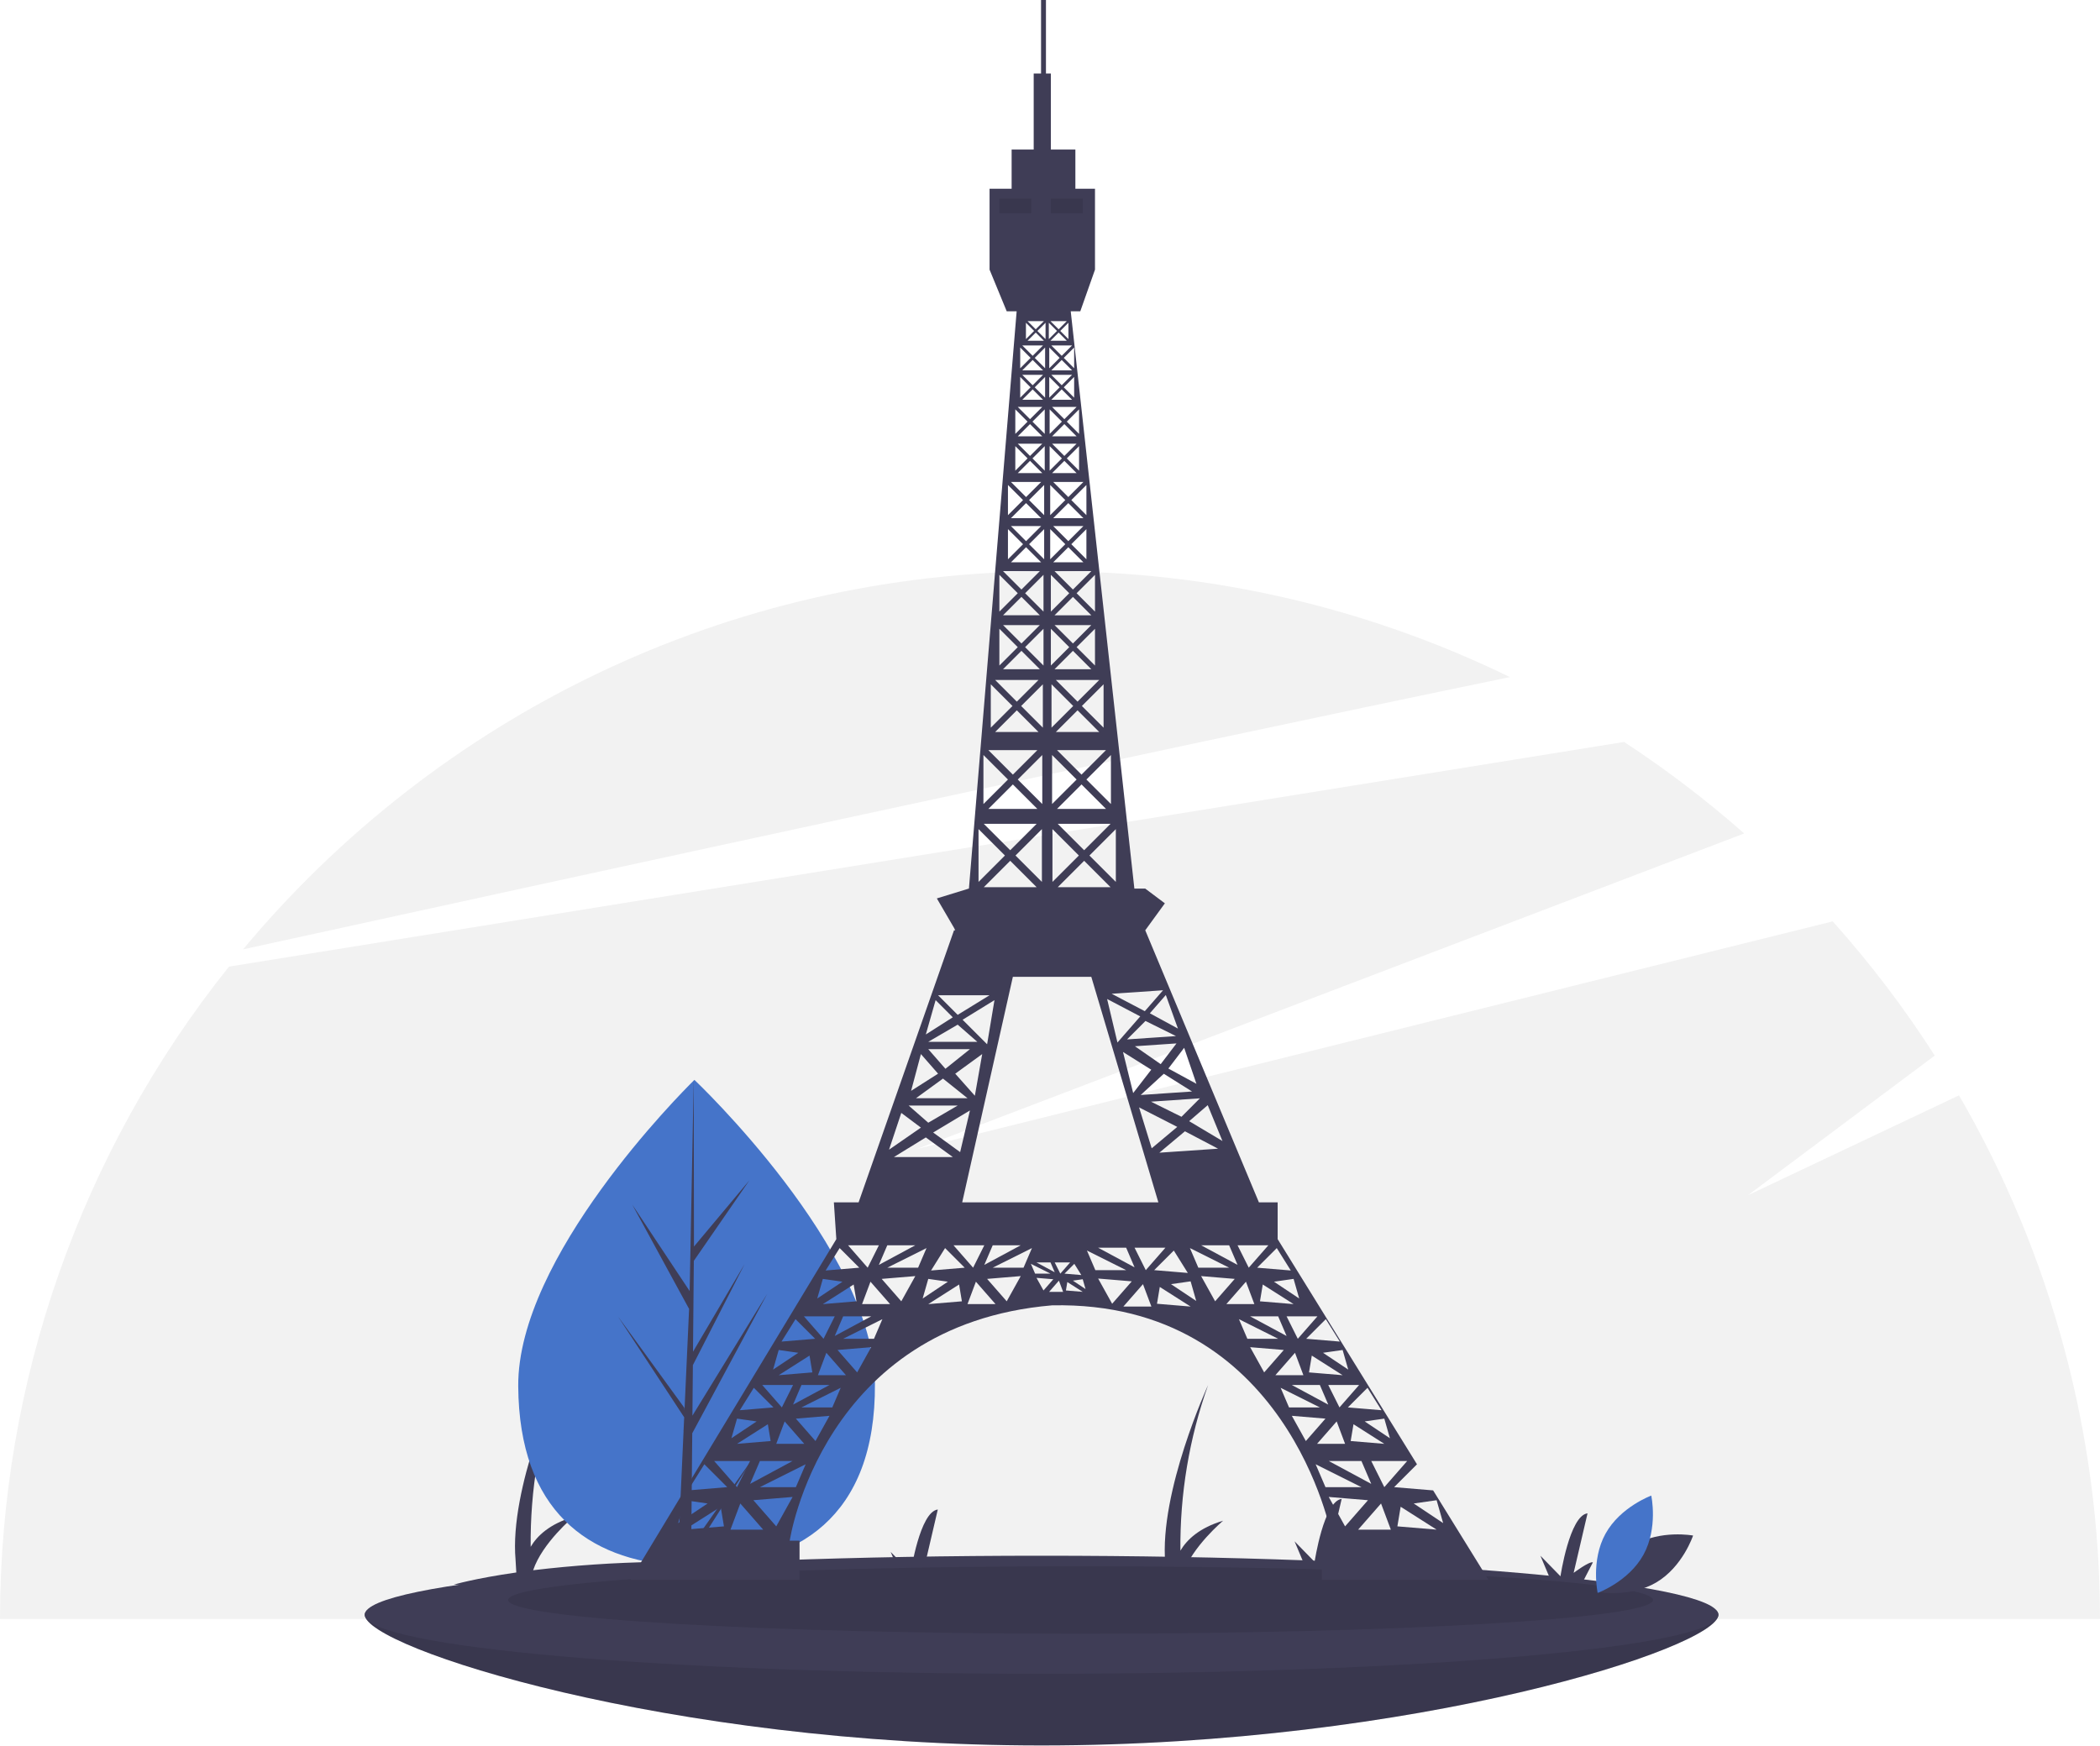
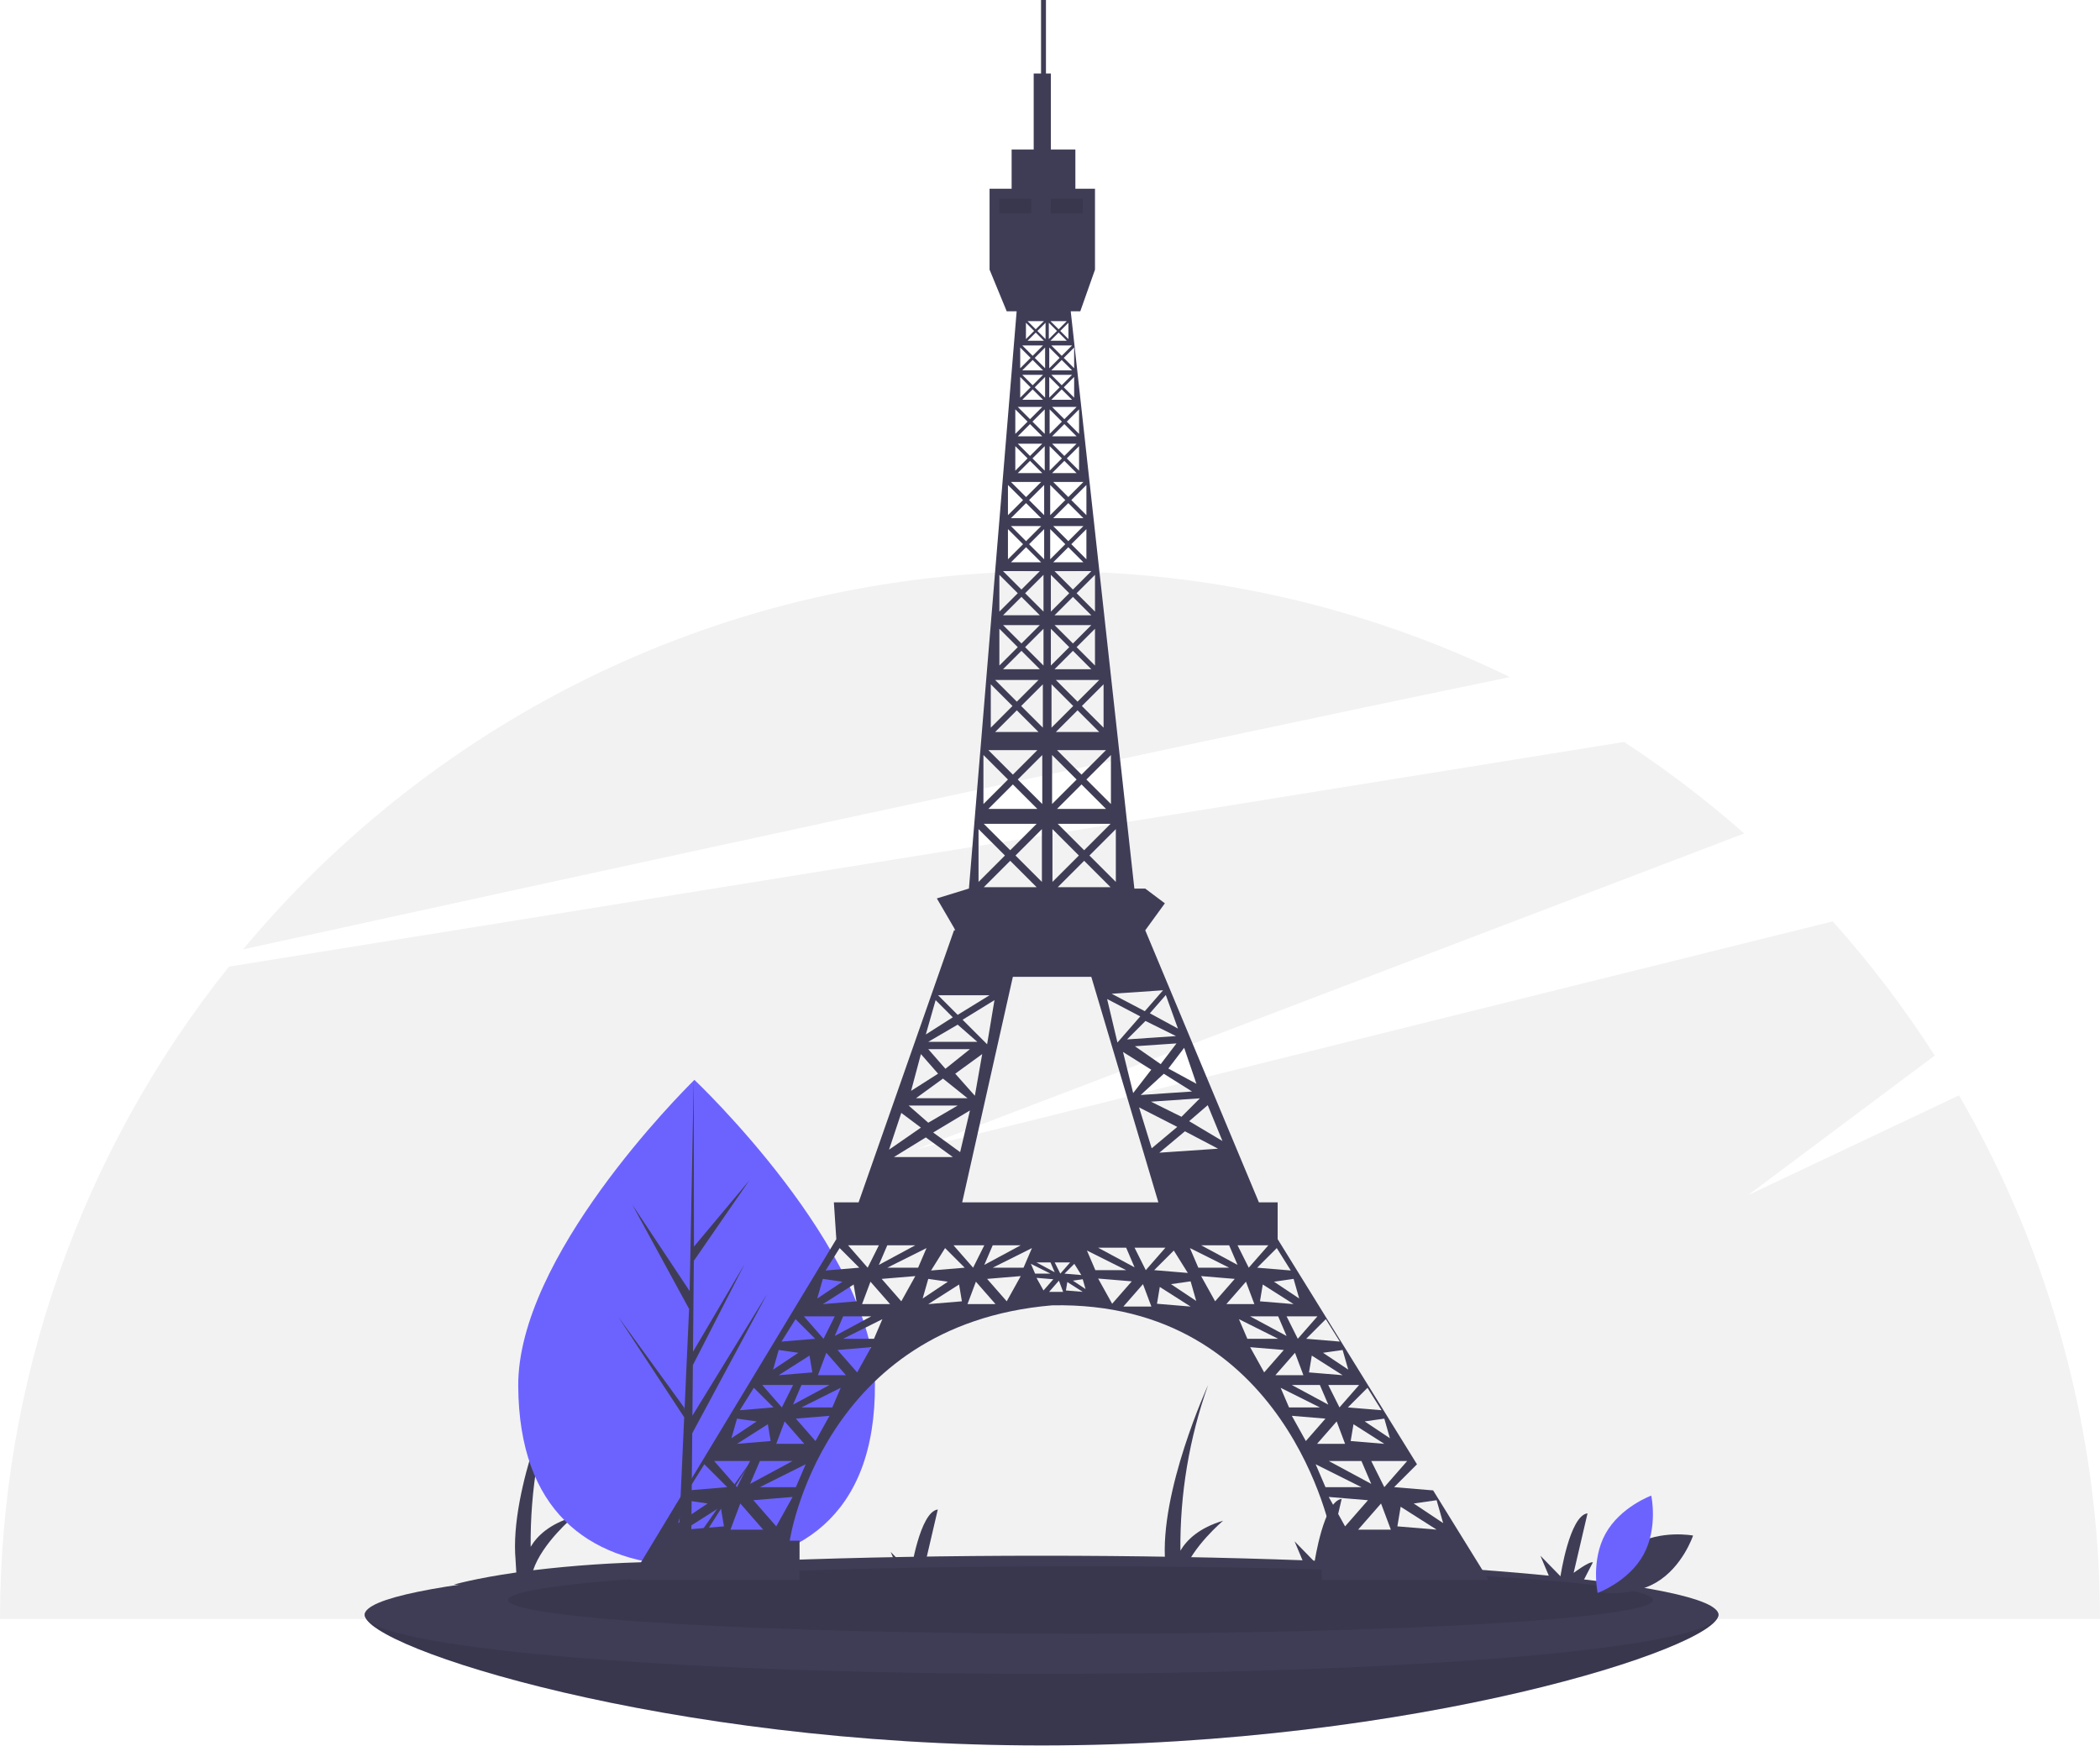
<svg xmlns="http://www.w3.org/2000/svg" data-name="Layer 1" width="995.987" height="828" viewBox="0 0 995.987 828">
  <path d="M1031.125,555.612,931,603l88.615-66.262a500.057,500.057,0,0,0-48.384-63.668L537,581,929.233,431.376a499.981,499.981,0,0,0-56.958-43.414L210.609,494.539A495.88,495.88,0,0,0,102.006,804h995.987A495.613,495.613,0,0,0,1031.125,555.612Z" transform="translate(-102.0063 -36)" fill="#f2f2f2" />
  <path d="M818.123,357.195A495.972,495.972,0,0,0,600,307c-153.83,0-291.361,69.753-382.71,179.349C373.716,452.074,646.067,392.743,818.123,357.195Z" transform="translate(-102.0063 -36)" fill="#f2f2f2" />
  <path d="M892.123,792.876q-20.619-3.493-39.659-6l5.018-9.729c-1.692-.588-9.126,4.984-9.126,4.984l6.585-28.241c-8.51,1.026-12.837,29.862-12.837,29.862l-9.508-9.749,4.603,10.961a877.87,877.87,0,0,0-100.62-6.333l4.295-8.327c-1.692-.588-9.126,4.984-9.126,4.984l6.585-28.241c-8.51,1.026-12.837,29.862-12.837,29.862l-9.508-9.749,4.875,11.609a565.21,565.21,0,0,0-57.842,3.929c4.344-12.972,19.101-25.31,19.101-25.31-11.27,3.352-17.181,8.969-20.27,14.205a227.456,227.456,0,0,1,13.147-78.589s-23.294,50.691-20.322,84.716l.356,6.042c-19.748,2.828-29.677,5.77-29.677,5.77Z" transform="translate(-102.0063 -36)" fill="#3f3d56" />
  <path d="M583.966,791.061q-20.619-3.493-39.659-6l5.018-9.729c-1.692-.588-9.126,4.984-9.126,4.984l6.585-28.241c-8.51,1.026-12.837,29.862-12.837,29.862l-9.508-9.749,4.603,10.961a877.872,877.872,0,0,0-100.62-6.333l4.295-8.327c-1.692-.588-9.126,4.984-9.126,4.984l6.585-28.241c-8.51,1.026-12.837,29.862-12.837,29.862l-9.508-9.749,4.875,11.609a565.21,565.21,0,0,0-57.842,3.929c4.344-12.972,19.101-25.31,19.101-25.31-11.27,3.352-17.181,8.969-20.27,14.205a227.456,227.456,0,0,1,13.147-78.589s-23.294,50.691-20.322,84.716l.356,6.042c-19.748,2.828-29.677,5.77-29.677,5.77Z" transform="translate(-102.0063 -36)" fill="#3f3d56" />
  <path d="M917.003,802c0,15.464-143.717,62-321,62s-321-46.536-321-62,143.717,6,321,6S917.003,786.536,917.003,802Z" transform="translate(-102.0063 -36)" fill="#3f3d56" />
  <path d="M917.003,802c0,15.464-143.717,62-321,62s-321-46.536-321-62,143.717,6,321,6S917.003,786.536,917.003,802Z" transform="translate(-102.0063 -36)" opacity="0.1" />
  <ellipse cx="493.997" cy="766" rx="321" ry="28" fill="#3f3d56" />
  <ellipse cx="512.497" cy="759" rx="271.5" ry="16" opacity="0.1" />
-   <path d="M516.966,692.416c.449,63.706-37.267,86.213-83.981,86.542q-1.628.011-3.24-.014-3.248-.047-6.429-.251c-42.182-2.688-75.105-25.841-75.523-85.087-.432-61.313,77.385-139.24,83.222-145.002.005,0,.005,0,.01-.005.222-.22.335-.329.335-.329S516.518,628.715,516.966,692.416Z" transform="translate(-102.0063 -36)" fill="#4574c9" />
+   <path d="M516.966,692.416c.449,63.706-37.267,86.213-83.981,86.542q-1.628.011-3.24-.014-3.248-.047-6.429-.251c-42.182-2.688-75.105-25.841-75.523-85.087-.432-61.313,77.385-139.24,83.222-145.002.005,0,.005,0,.01-.005.222-.22.335-.329.335-.329S516.518,628.715,516.966,692.416Z" transform="translate(-102.0063 -36)" fill="#6c63ff" />
  <path d="M429.837,769.235l30.632-43.443-30.677,48.189-.048,4.964q-3.248-.047-6.429-.251l2.884-63.755-.029-.493.056-.094.274-6.024-31.431-47.871,31.493,43.359.087,1.277,2.179-48.17-26.967-49.507L429.096,648.457l1.919-99.853.008-.332.002.327.118,78.734,26.273-31.398L431.077,634.114l-.397,43.121,24.457-41.551-24.511,47.891-.221,23.977L465.915,649.703l-35.591,66.213Z" transform="translate(-102.0063 -36)" fill="#3f3d56" />
  <path d="M728.903,785.462H807.977l-26.266-42.453-18.504-1.542,10.842-10.842L707.972,623.824V606.382h-8.886L645.177,477.304,654.48,464.513l-9.303-6.977h-5.164L609.834,183.683h4.528l6.977-19.769V125.54H612.036V106.934H600.407V70.886h-2.326V36H595.756V70.886h-3.489v36.049H581.802V125.54H571.336v38.374l8.14,19.769h4.704L561.548,457.536h-.096l-15.117,4.651,8.14,13.954.581,1.163h-.581L509.219,606.382H497.495l1.163,17.443-97.68,161.637h80.237V766.856H476.563s15.117-102.331,124.426-111.634c111.634-2.326,132.566,109.309,132.566,109.309h-4.651Zm54.46-37.793,3.101,10.853-13.954-9.303Zm-17.055,3.101,17.055,10.853-18.606-1.551Zm-20.156,10.853,10.853-12.404,4.651,12.404ZM727.99,693.014l3.987,9.303L714.7,693.014Zm-5.15-5.98,1.329-7.974,14.619,9.303Zm24.863,42.029,4.651,10.853-20.156-10.853Zm-21.042-8.14,9.303-10.632,3.987,10.632Zm15.948-1.329,1.329-7.974,14.619,9.303Zm15.948,21.873-6.202-12.404h17.055Zm2.658-23.202-11.961-7.974,9.303-1.329Zm-3.987-13.29-15.948-1.329,9.303-9.303Zm-19.935-1.329-5.316-10.632h14.619Zm4.153-17.941-11.961-7.974,9.303-1.329Zm-3.987-13.29-15.948-1.329,9.303-9.303Zm-19.935-1.329-5.316-10.632h14.619Zm-17.941-17.775,1.329-7.974,14.619,9.303Zm12.625,16.446-17.277-9.303h13.29Zm5.98-17.775-11.961-7.974,9.303-1.329Zm-3.987-13.29-15.948-1.329,9.303-9.303Zm-10.632-11.961-9.303,10.632-5.316-10.632Zm-14.619,9.303L671.674,626.732h13.29ZM558.355,606.382l24.028-106.983h37.211l31.805,106.983Zm81.756,30.816L622.834,627.894h13.29Zm-30.567-2.326-4.651,5.316-2.658-5.316Zm-7.309,4.651-8.638-4.651h6.645Zm-57.644-66.283,17.443-10.466L557.382,582.543Zm9.303,11.629H525.985l15.117-9.303Zm42.802-371.041-4.92,4.92-4.92-4.92Zm-9.84-2.147,4.92-4.92,4.92,4.92Zm9.84,13.954h-9.84l4.92-4.92Zm-3.936-5.904,4.92-4.92v9.84Zm4.741,10.466v11.629l-5.814-5.814Zm-4.741-24.42,4.92-4.92V210.697Zm1.252-12.791,3.876-3.876v7.752Zm3.101,4.651h-7.752l3.876-3.876Zm-3.876-5.427-3.876-3.876h7.752Zm-.775.775-3.876,3.876v-7.752Zm4.234,6.888-4.92,4.92-4.92-4.92Zm-5.904,5.904-4.92,4.92v-9.84Zm0,13.954-4.92,4.92V214.812Zm5.546,9.303-5.814,5.814-5.814-5.814Zm0,13.954H584.709l5.814-5.814Zm1.163,4.651v11.629l-5.814-5.814Zm-1.163-1.163-5.814,5.814-5.814-5.814Zm0,13.954H584.709l5.814-5.814Zm.894,5.635v14.312l-7.156-7.156Zm-1.431,15.743H581.489l7.156-7.156Zm1.431,5.188v14.312l-7.156-7.156Zm-1.431-1.431-7.156,7.156-7.156-7.156Zm0,17.175H581.489l7.156-7.156Zm1.118,5.949V326.133l-8.721-8.721Zm-1.744,19.187H577.732l8.721-8.721Zm1.744,6.396v17.443l-8.721-8.721Zm-1.744-1.744-8.721,8.721-8.721-8.721Zm0,20.931H577.732l8.721-8.721Zm1.431,7.156v20.574L586.319,370.903Zm-2.057,22.631H573.975l10.287-10.287Zm1.789,10.913v23.257l-11.629-11.629ZM594.012,419.743H570.755l11.629-11.629Zm2.147,9.571v25.046l-12.523-12.523Zm-2.505-2.505-12.523,12.523-12.523-12.523Zm0,30.055H568.608l12.523-12.523ZM565.522,530.214H542.265l13.954-8.14Zm-6.977-10.466,15.117-9.303-3.489,20.931Zm9.303,16.28-3.489,19.769L555.056,545.332Zm-5.814-2.326-11.629,9.303-8.14-9.303Zm-1.163,23.257h-24.42l12.791-9.303Zm7.974,69.771-5.316,10.632-9.303-10.632Zm3.987,0H586.121l-17.277,9.303Zm87.527-56.156-12.13,10.15-5.984-19.407ZM639.45,554.517l-4.824-19.486,13.394,8.412Zm14.529-9.148,13.394,8.412-24.364,1.659Zm-1.476-4.562-12.234-8.491,19.723-1.343Zm-15.951-11.735,8.728-8.753,14.475,7.173ZM631.99,530.548l-4.903-20.646,15.714,8.254Zm-28.318-73.683,12.523-12.523,12.523,12.523Zm-2.505-2.505V429.314l12.523,12.523Zm2.505-27.551h25.046l-12.523,12.523Zm-.358-7.067,11.629-11.629L626.572,419.743Zm-2.326-2.326V394.16l11.629,11.629Zm-.268-36.228V360.616L611.007,370.903Zm12.344-8.229,10.287,10.287H602.778Zm-8.498-153.229-4.92,4.92V214.812Zm-3.936-5.904h9.84l-4.92,4.92Zm-.805,33.812,5.814,5.814-5.814,5.814Zm1.163-1.163h11.629l-5.814,5.814Zm-.894,40.521,7.156,7.156-7.156,7.156Zm1.431-1.431h14.312l-7.156,7.156ZM600.407,334.273l8.721,8.721-8.721,8.721Zm1.744-1.744h17.443l-8.721,8.721Zm8.721,12.21,8.721,8.721H602.152Zm1.744-1.744,8.721-8.721v17.443Zm-10.466-15.117,8.721-8.721,8.721,8.721Zm-1.744-1.744V308.69l8.721,8.721Zm8.274-30.547,7.156,7.156H601.526Zm1.431-1.431,7.156-7.156v14.312Zm-8.587-12.344,7.156-7.156,7.156,7.156Zm-1.431-1.431V266.067l7.156,7.156Zm6.709-25.762,5.814,5.814H600.989Zm1.163-1.163,5.814-5.814v11.629Zm-6.977-10.466,5.814-5.814,5.814,5.814Zm-1.163-1.163V230.197l5.814,5.814Zm5.725-21.11,4.92,4.92h-9.84Zm.984-.984,4.92-4.92v9.84Zm-5.904-8.051,4.92-4.92,4.92,4.92Zm-.984-.984v-9.84l4.92,4.92Zm5.218-17.711,3.876-3.876v7.752Zm3.101,4.651h-7.752l3.876-3.876Zm-3.876-5.427-3.876-3.876h7.752Zm-.775.775-3.876,3.876v-7.752ZM654.73,627.894l-9.303,10.632-5.316-10.632Zm-2.863-45.085,12.13-10.15,15.714,8.254Zm29.927-5.535-15.793-9.414,8.807-7.593Zm-19.432-11.498-14.475-7.173,23.203-1.58Zm7.094-15.635-13.315-7.252,7.489-9.834Zm-8.778-26.21-13.315-7.252,7.568-8.674Zm-7.065-18.168L644.964,515.678l-15.714-8.254Zm-22.39-51.404-12.523-12.523,12.523-12.523Zm-2.326-36.943-11.629-11.629,11.629-11.629ZM614.943,403.463,603.315,391.834h23.257Zm10.466-22.273L615.122,370.903l10.287-10.287Zm-12.344-12.344-10.287-10.287h20.574Zm8.274-42.713-8.721-8.721,8.721-8.721Zm-10.466-10.466-8.721-8.721h17.443Zm6.396-35.288-7.156-7.156,7.156-7.156Zm-8.587-8.587-7.156-7.156h14.312Zm5.099-29.966-5.814-5.814,5.814-5.814Zm-6.977-6.977-5.814-5.814h11.629Zm4.651-24.152-4.92-4.92,4.92-4.92Zm-5.904-5.904-4.92-4.92h9.84Zm-22.005,25.404,5.814,5.814-5.814,5.814Zm0,17.443,5.814,5.814-5.814,5.814Zm12.255,16.996-7.156,7.156-7.156-7.156Zm-15.743,1.431,7.156,7.156-7.156,7.156Zm0,20.931,7.156,7.156-7.156,7.156Zm15.117,19.948-8.721,8.721-8.721-8.721Zm-19.187,1.744,8.721,8.721-8.721,8.721Zm0,25.583,8.721,8.721-8.721,8.721Zm18.561,24.286-10.287,10.287-10.287-10.287Zm-22.631,2.057L582.204,370.903l-10.287,10.287Zm22.094,31.218L582.383,403.463,570.755,391.834Zm-25.583,2.326,11.629,11.629-11.629,11.629Zm-2.326,35.154,12.523,12.523-12.523,12.523Zm5.233,78.806L556.219,517.423l-9.303-9.303Zm-25.583,2.326,8.14,8.14-12.791,8.14ZM538.776,536.029l8.14,9.303-12.791,8.14Zm17.443,24.42-13.954,8.14-9.303-8.14Zm-26.746,3.489,9.303,6.977-15.117,10.466Zm6.645,62.794-17.277,9.303,3.987-9.303Zm-17.277,0-5.316,10.632-9.303-10.632Zm-18.606,1.329,9.303,9.303-15.948,1.329Zm14.951,32.394-17.277,9.303,3.987-9.303Zm-22.925-5.814,14.619-9.303,1.329,7.974Zm0-11.961,9.303,1.329-11.961,7.974Zm5.648,17.775-5.316,10.632-9.303-10.632Zm-18.606,1.329,9.303,9.303-15.948,1.329Zm-1.384,67.28L457.764,739.916l4.651-10.853Zm-26.358-8.14,14.619-9.303,1.329,7.974Zm18.606,0,3.987-10.632,9.303,10.632ZM495.418,693.014l-17.277,9.303,3.987-9.303Zm-24.088-4.651,14.619-9.303,1.329,7.974Zm0-11.961,9.303,1.329-11.961,7.974Zm6.811,16.612-5.316,10.632-9.303-10.632Zm-18.606,1.329,9.303,9.303-15.948,1.329Zm-7.974,14.619,9.303,1.329-11.961,7.974Zm6.202,20.101-6.202,12.404-10.853-12.404ZM426.754,747.669l10.853,1.55-13.954,9.303Zm0,13.954,17.055-10.853,1.551,9.303Zm1.55-18.606,7.752-12.404,10.853,10.853Zm20.156,18.606,4.651-12.404,10.853,12.404Zm21.707-1.551L459.314,747.669l18.606-1.551Zm9.303-18.606H462.415l21.707-10.853Zm9.303-21.873-9.303-10.632,15.948-1.329ZM496.747,703.646H482.128l18.606-9.303Zm-6.811-15.283,3.987-10.632,9.303,10.632Zm18.606-1.329-9.303-10.632,15.948-1.329Zm7.974-15.948H501.897l18.606-9.303ZM510.867,654.64l3.987-10.632,9.303,10.632Zm18.606-1.329-9.303-10.632,15.948-1.329Zm-6.645-15.948,18.606-9.303-3.987,9.303Zm19.436,5.316,9.303,1.329-11.961,7.974Zm0,11.961,14.619-9.303,1.329,7.974Zm1.329-15.948,6.645-10.632,9.303,9.303Zm17.277,15.948,3.987-10.632,9.303,10.632Zm18.606-1.329-9.303-10.632,15.948-1.329Zm-6.645-15.948,18.606-9.303-3.987,9.303Zm18.107-1.827,9.303,4.651H592.932Zm2.658,6.645,7.974.664-4.651,5.316Zm5.98,6.645,4.651-5.316,1.993,5.316Zm11.961-13.29,3.322,5.316-7.974-.664Zm-3.987,12.625.664-3.987,7.309,4.651Zm3.322-4.651,4.651-.664,1.329,4.651Zm6.645-14.287,18.606,9.303H621.505Zm5.316,13.29,15.948,1.329-9.303,10.632Zm11.961,13.29,9.303-10.632,3.987,10.632Zm23.922-26.58,6.645,10.632-15.948-1.329Zm-7.974,25.251,1.329-7.974,14.619,9.303Zm6.645-9.303,9.303-1.329,2.658,9.303Zm8.971-17.111,18.606,9.303H670.345Zm5.316,13.29,15.948,1.329-9.303,10.632Zm21.264,2.658,3.987,10.632H683.635Zm.665,27.078-3.987-9.303,18.606,9.303Zm1.329,3.987,15.948,1.329-9.303,10.632Zm21.264,2.658,3.987,10.632H706.892Zm-6.811,16.612,18.606,9.303H713.371Zm5.316,13.29,15.948,1.329-9.303,10.632ZM725.996,730.614l21.707,10.853H730.647Zm6.202,15.505,18.606,1.551-10.853,12.404Z" transform="translate(-102.0063 -36)" fill="#3f3d56" />
  <rect x="473.981" y="94.191" width="15.117" height="6.977" opacity="0.1" />
  <rect x="498.401" y="94.191" width="15.117" height="6.977" opacity="0.1" />
  <path d="M877.081,768.941c-12.534,7.391-17.468,22.248-17.468,22.248s15.388,2.874,27.923-4.517,17.468-22.248,17.468-22.248S889.615,761.551,877.081,768.941Z" transform="translate(-102.0063 -36)" fill="#3f3d56" />
-   <path d="M881.473,773.524c-7.019,12.746-21.724,18.114-21.724,18.114s-3.325-15.297,3.694-28.043,21.724-18.114,21.724-18.114S888.492,760.777,881.473,773.524Z" transform="translate(-102.0063 -36)" fill="#4574c9" />
+   <path d="M881.473,773.524c-7.019,12.746-21.724,18.114-21.724,18.114s-3.325-15.297,3.694-28.043,21.724-18.114,21.724-18.114S888.492,760.777,881.473,773.524Z" transform="translate(-102.0063 -36)" fill="#6c63ff" />
</svg>
